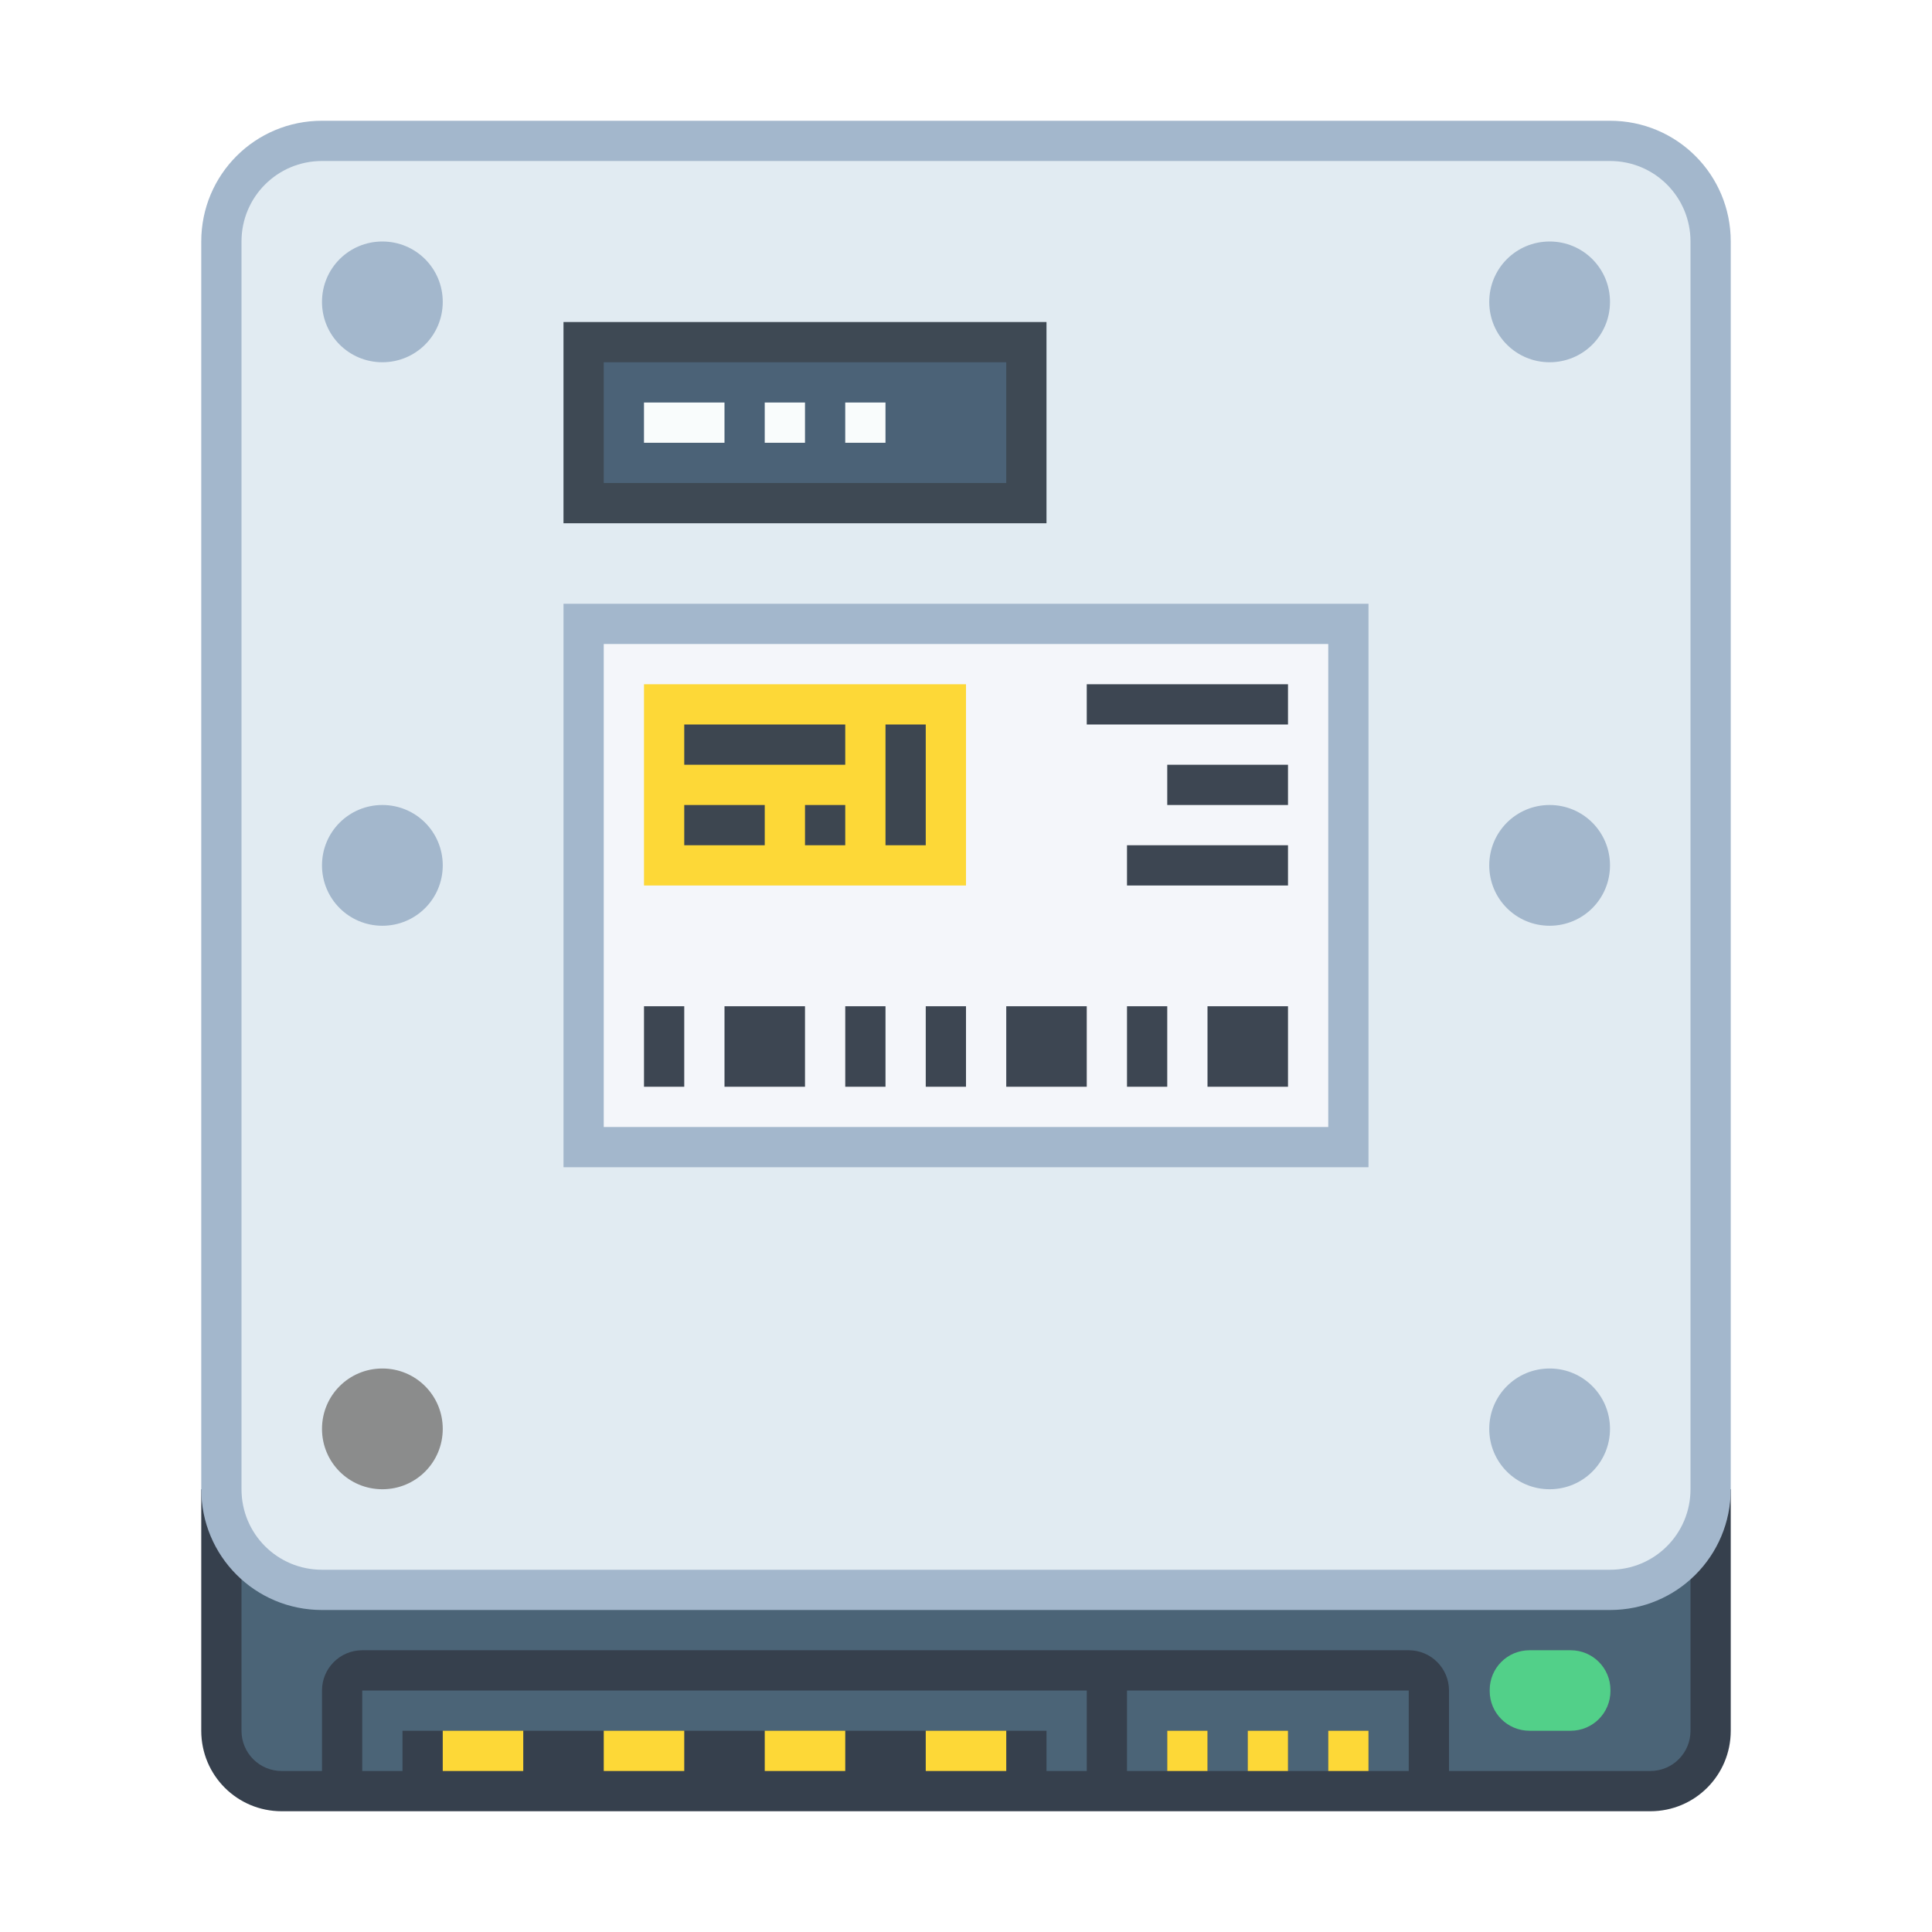
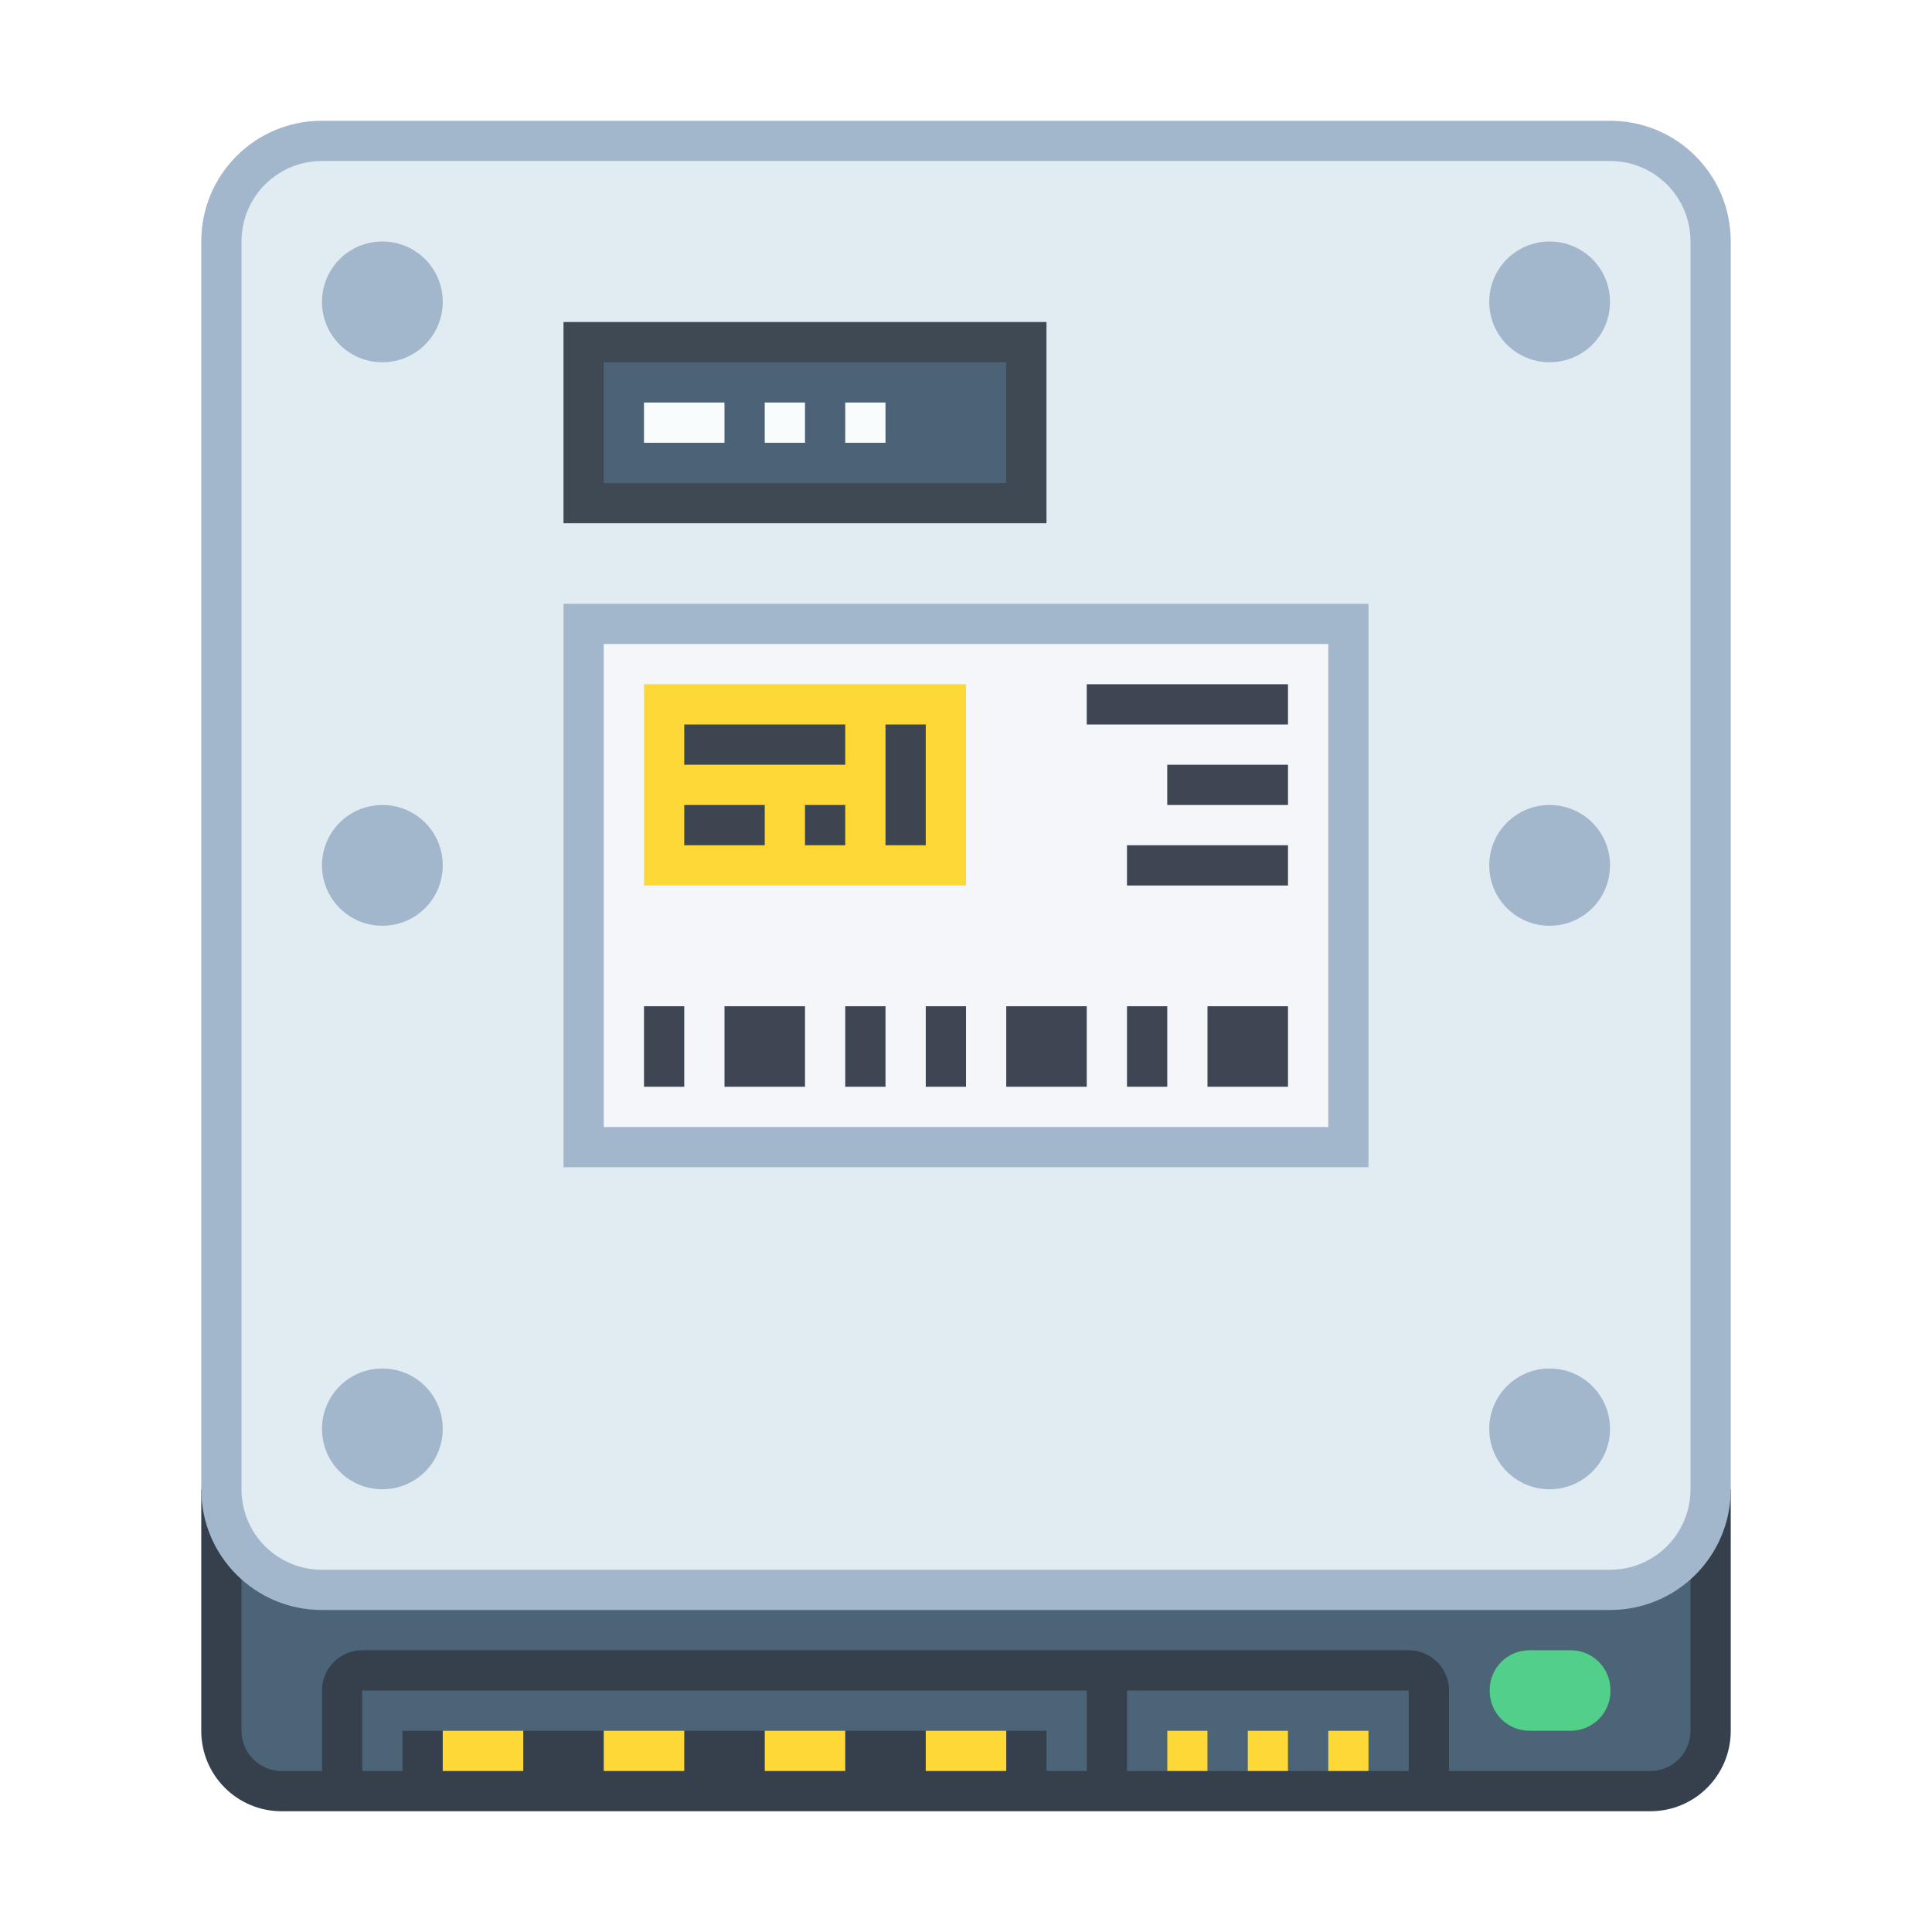
<svg xmlns="http://www.w3.org/2000/svg" width="48" height="48" viewBox="0 0 48 48" version="1.1" id="svg8">
  <defs id="defs2">
    <style type="text/css" id="current-color-scheme">
      .ColorScheme-Text {
        color:#122036;
      }
      </style>
    <style type="text/css" id="current-color-scheme-5">
      .ColorScheme-Text {
        color:#122036;
      }
      </style>
    <style type="text/css" id="current-color-scheme-3">
      .ColorScheme-Text {
        color:#122036;
      }
      </style>
    <style type="text/css" id="current-color-scheme-53">
      .ColorScheme-Text {
        color:#122036;
      }
      </style>
    <style id="current-color-scheme-5-5" type="text/css">
      .ColorScheme-Text {
        color:#122036;
      }
      </style>
    <style id="current-color-scheme-6" type="text/css">
      .ColorScheme-Text {
        color:#122036;
      }
      </style>
    <style id="current-color-scheme-5-2" type="text/css">
      .ColorScheme-Text {
        color:#122036;
      }
      </style>
    <style type="text/css" id="current-color-scheme-2">
      .ColorScheme-Text {
        color:#122036;
      }
      </style>
    <style type="text/css" id="current-color-scheme-5-1">
      .ColorScheme-Text {
        color:#122036;
      }
      </style>
    <style type="text/css" id="current-color-scheme-3-2">
      .ColorScheme-Text {
        color:#122036;
      }
      </style>
    <style type="text/css" id="current-color-scheme-535">
      .ColorScheme-Text {
        color:#122036;
      }
      </style>
    <style id="current-color-scheme-5356" type="text/css">
      .ColorScheme-Text {
        color:#122036;
      }
      </style>
    <style id="current-color-scheme-5-29" type="text/css">
      .ColorScheme-Text {
        color:#122036;
      }
      </style>
    <style id="current-color-scheme-3-1" type="text/css">
      .ColorScheme-Text {
        color:#122036;
      }
      </style>
    <style id="current-color-scheme-53-2" type="text/css">
      .ColorScheme-Text {
        color:#122036;
      }
      </style>
    <style type="text/css" id="current-color-scheme-53562">
      .ColorScheme-Text {
        color:#122036;
      }
      </style>
    <style id="current-color-scheme-5356-9" type="text/css">
      .ColorScheme-Text {
        color:#122036;
      }
      </style>
    <style type="text/css" id="current-color-scheme-5-12">
      .ColorScheme-Text {
        color:#122036;
      }
      </style>
    <style type="text/css" id="current-color-scheme-53-7">
      .ColorScheme-Text {
        color:#122036;
      }
      </style>
    <style type="text/css" id="current-color-scheme-535-0">
      .ColorScheme-Text {
        color:#122036;
      }
      </style>
    <style id="current-color-scheme-5-6" type="text/css">
      .ColorScheme-Text {
        color:#122036;
      }
      </style>
    <style type="text/css" id="current-color-scheme-70">
      .ColorScheme-Text {
        color:#122036;
      }
      </style>
    <style id="current-color-scheme-5-9" type="text/css">
      .ColorScheme-Text {
        color:#122036;
      }
      </style>
    <style id="current-color-scheme-2-9" type="text/css">
      .ColorScheme-Text {
        color:#122036;
      }
      </style>
    <style id="current-color-scheme-1" type="text/css">
      .ColorScheme-Text {
        color:#122036;
      }
      </style>
    <style type="text/css" id="current-color-scheme-10">
      .ColorScheme-Text {
        color:#122036;
      }
      </style>
    <style id="current-color-scheme-0" type="text/css">
      .ColorScheme-Text {
        color:#122036;
      }
      </style>
    <style id="current-color-scheme-26" type="text/css">
      .ColorScheme-Text {
        color:#122036;
      }
      </style>
    <style id="current-color-scheme-7" type="text/css">
      .ColorScheme-Text {
        color:#122036;
      }
      </style>
  </defs>
  <g id="layer1" transform="translate(0,-266.65)">
    <g id="layer1-92" transform="translate(3,1)">
      <g transform="translate(-3,-1)" id="layer1-9">
        <g id="g1066-3" transform="translate(3,2)">
          <path style="opacity:1;fill:#36404d;fill-opacity:1;stroke:none;stroke-width:2;stroke-linecap:round;stroke-linejoin:round;stroke-miterlimit:4;stroke-dasharray:none;stroke-opacity:1" d="m 2,301.65 v 2 1 3 c 0,1.108 0.892,2 2,2 h 34 c 1.108,0 2,-0.892 2,-2 v -3 -1 -2 H 38 4 Z" id="rect979-6" />
          <path style="opacity:1;fill:#4b6477;fill-opacity:1;stroke:none;stroke-width:2;stroke-linecap:round;stroke-linejoin:round;stroke-miterlimit:4;stroke-dasharray:none;stroke-opacity:1" d="M 6 37 L 6 38 L 6 41 L 6 43 C 6 43.554 6.446 44 7 44 L 8 44 L 8 42 C 8 41.723 8.112 41.474 8.293 41.293 C 8.474 41.112 8.723 41 9 41 L 35 41 C 35.277 41 35.526 41.112 35.707 41.293 C 35.888 41.474 36 41.723 36 42 L 36 44 L 41 44 C 41.554 44 42 43.554 42 43 L 42 41 L 42 38 L 42 37 L 41 37 L 7 37 L 6 37 z M 9 42 L 9 44 L 10 44 L 10 43 L 11 43 L 26 43 L 26 44 L 27 44 L 27 43 L 27 42 L 26 42 L 11 42 L 10 42 L 9 42 z M 28 42 L 28 43 L 28 44 L 29 44 L 29 43 L 30 43 L 30 44 L 31 44 L 31 43 L 32 43 L 32 44 L 33 44 L 33 43 L 34 43 L 34 44 L 35 44 L 35 43 L 35 42 L 28 42 z " transform="translate(-3,264.65)" id="rect981-0" />
          <path style="opacity:1;fill:#a3b7cc;fill-opacity:1;stroke:none;stroke-width:2;stroke-linecap:round;stroke-linejoin:round;stroke-miterlimit:4;stroke-dasharray:none;stroke-opacity:1" d="m 5,267.65 h 32 c 1.662,0 3,1.338 3,3 v 31 c 0,1.662 -1.338,3 -3,3 H 5 c -1.662,0 -3,-1.338 -3,-3 v -31 c 0,-1.662 1.338,-3 3,-3 z" id="rect975-6" />
-           <path style="opacity:1;fill:#e1ebf2;fill-opacity:1;stroke:none;stroke-width:2;stroke-linecap:round;stroke-linejoin:round;stroke-miterlimit:4;stroke-dasharray:none;stroke-opacity:1" d="M 8 4 C 6.892 4 6 4.892 6 6 L 6 37 C 6 38.108 6.892 39 8 39 L 40 39 C 41.108 39 42 38.108 42 37 L 42 6 C 42 4.892 41.108 4 40 4 L 8 4 z M 9.5 6 C 10.331 6 11 6.669 11 7.5 C 11 8.331 10.331 9 9.5 9 C 8.669 9 8 8.331 8 7.5 C 8 6.669 8.669 6 9.5 6 z M 38.5 6 C 39.331 6 40 6.669 40 7.5 C 40 8.331 39.331 9 38.5 9 C 37.669 9 37 8.331 37 7.5 C 37 6.669 37.669 6 38.5 6 z M 14 15 L 34 15 L 34 29 L 14 29 L 14 15 z M 9.5 20 C 10.331 20 11 20.669 11 21.5 C 11 22.331 10.331 23 9.5 23 C 8.669 23 8 22.331 8 21.5 C 8 20.669 8.669 20 9.5 20 z M 38.5 20 C 39.331 20 40 20.669 40 21.5 C 40 22.331 39.331 23 38.5 23 C 37.669 23 37 22.331 37 21.5 C 37 20.669 37.669 20 38.5 20 z M 38.5 34 C 39.331 34 40 34.669 40 35.5 C 40 36.331 39.331 37 38.5 37 C 37.669 37 37 36.331 37 35.5 C 37 34.669 37.669 34 38.5 34 z " transform="translate(-3,264.65)" id="rect977-2" />
+           <path style="opacity:1;fill:#e1ebf2;fill-opacity:1;stroke:none;stroke-width:2;stroke-linecap:round;stroke-linejoin:round;stroke-miterlimit:4;stroke-dasharray:none;stroke-opacity:1" d="M 8 4 C 6.892 4 6 4.892 6 6 L 6 37 C 6 38.108 6.892 39 8 39 L 40 39 C 41.108 39 42 38.108 42 37 L 42 6 C 42 4.892 41.108 4 40 4 L 8 4 z M 9.5 6 C 10.331 6 11 6.669 11 7.5 C 11 8.331 10.331 9 9.5 9 C 8.669 9 8 8.331 8 7.5 C 8 6.669 8.669 6 9.5 6 z M 38.5 6 C 39.331 6 40 6.669 40 7.5 C 40 8.331 39.331 9 38.5 9 C 37.669 9 37 8.331 37 7.5 C 37 6.669 37.669 6 38.5 6 z M 14 15 L 34 15 L 34 29 L 14 29 L 14 15 z M 9.5 20 C 10.331 20 11 20.669 11 21.5 C 11 22.331 10.331 23 9.5 23 C 8.669 23 8 22.331 8 21.5 C 8 20.669 8.669 20 9.5 20 z M 38.5 20 C 39.331 20 40 20.669 40 21.5 C 40 22.331 39.331 23 38.5 23 C 37.669 23 37 22.331 37 21.5 C 37 20.669 37.669 20 38.5 20 z M 9.5 34 C 10.331 34 11 34.669 11 35.5 C 11 36.331 10.331 37 9.5 37 C 8.669 37 8 36.331 8 35.5 C 8 34.669 8.669 34 9.5 34 z M 38.5 34 C 39.331 34 40 34.669 40 35.5 C 40 36.331 39.331 37 38.5 37 C 37.669 37 37 36.331 37 35.5 C 37 34.669 37.669 34 38.5 34 z " transform="translate(-3,264.65)" id="rect977-2" />
          <g id="g1039" transform="translate(52,2)">
            <path id="rect948" d="m -40,278.65 h 18 v 12 h -18 z" style="opacity:0.99;vector-effect:none;fill:#f5f7fa;fill-opacity:1;stroke:none;stroke-width:2;stroke-linecap:round;stroke-linejoin:round;stroke-miterlimit:4;stroke-dasharray:none;stroke-dashoffset:0;stroke-opacity:1" />
            <path id="rect953" d="m -39,279.65 h 8 v 5 h -8 z" style="opacity:0.99;vector-effect:none;fill:#fdd835;fill-opacity:1;stroke:none;stroke-width:2;stroke-linecap:round;stroke-linejoin:round;stroke-miterlimit:4;stroke-dasharray:none;stroke-dashoffset:0;stroke-opacity:1" />
            <path style="opacity:0.99;vector-effect:none;fill:#3b4551;fill-opacity:1;stroke:none;stroke-width:2;stroke-linecap:round;stroke-linejoin:round;stroke-miterlimit:4;stroke-dasharray:none;stroke-dashoffset:0;stroke-opacity:1" d="m -28,279.65 v 1 h 5 v -1 z m -10,1 v 1 h 4 v -1 z m 5,0 v 3 h 1 v -3 z m 7,1 v 1 h 3 v -1 z m -12,1 v 1 h 2 v -1 z m 3,0 v 1 h 1 v -1 z m 8,1 v 1 h 4 v -1 z m -12,4 v 2 h 1 v -2 z m 2,0 v 2 h 2 v -2 z m 3,0 v 2 h 1 v -2 z m 2,0 v 2 h 1 v -2 z m 2,0 v 2 h 2 v -2 z m 3,0 v 2 h 1 v -2 z m 2,0 v 2 h 2 v -2 z" id="rect955" />
          </g>
        </g>
        <g id="layer1-7-2" transform="translate(8e-6,1.5e-5)">
          <g transform="translate(35,-15)" id="g1535-8">
            <g transform="translate(-35,15)" id="g911-9">
              <g transform="translate(-24,-4)" id="g5422-7">
                <g id="layer1-6-0-3" transform="matrix(1.466667,0,0,1.466667,24.53333,-142.9033)">
                  <g id="g1473-9-6" transform="translate(31,2)" />
                </g>
                <g id="layer1-6-1-1" transform="matrix(1.466667,0,0,1.466667,24.73333,-143.0367)">
                  <g id="g1605-2-2" style="opacity:0.98" transform="translate(19,-11.99998)">
                    <g transform="translate(-24,295.65)" style="fill:none;fill-rule:evenodd;stroke:none;stroke-width:1;stroke-linejoin:round" id="Page-1-6-9">
                      <g style="stroke:#333333;stroke-width:2" id="Artboard-4-0-3" transform="translate(-532,-115)">
                        <g id="12-6-1" transform="translate(532,115)" />
                      </g>
                    </g>
                  </g>
                </g>
              </g>
            </g>
          </g>
        </g>
        <path style="opacity:1;fill:#52d089;fill-opacity:1;stroke:none;stroke-width:2;stroke-linecap:round;stroke-linejoin:round;stroke-miterlimit:4;stroke-dasharray:none;stroke-opacity:1" d="m 38,307.65 h 1.022 c 0.548,0 0.989,0.441 0.989,0.989 v 0.022 c 0,0.548 -0.441,0.989 -0.989,0.989 H 38 c -0.548,0 -0.989,-0.441 -0.989,-0.989 v -0.022 c 0,-0.548 0.441,-0.989 0.989,-0.989 z" id="rect885-9" />
        <path style="opacity:1;fill:#fdd837;fill-opacity:1;stroke:none;stroke-width:2;stroke-linecap:round;stroke-linejoin:round;stroke-miterlimit:4;stroke-dasharray:none;stroke-opacity:1" d="M 11 43 L 11 44 L 13 44 L 13 43 L 11 43 z M 15 43 L 15 44 L 17 44 L 17 43 L 15 43 z M 19 43 L 19 44 L 21 44 L 21 43 L 19 43 z M 23 43 L 23 44 L 25 44 L 25 43 L 23 43 z M 29 43 L 29 44 L 30 44 L 30 43 L 29 43 z M 31 43 L 31 44 L 32 44 L 32 43 L 31 43 z M 33 43 L 33 44 L 34 44 L 34 43 L 33 43 z " transform="translate(0,266.65)" id="rect1045" />
      </g>
-       <path style="opacity:1;fill:#8b8c8c;fill-opacity:1;stroke:none;stroke-width:2;stroke-linecap:round;stroke-linejoin:round;stroke-miterlimit:4;stroke-dasharray:none;stroke-opacity:1" d="m 6.5,299.65 c 0.831,0 1.5,0.669 1.5,1.5 0,0.831 -0.669,1.5 -1.5,1.5 -0.831,0 -1.5,-0.669 -1.5,-1.5 0,-0.831 0.669,-1.5 1.5,-1.5 z" id="path942" />
    </g>
    <g id="layer1-7" transform="translate(8e-6,1.5e-5)">
      <g transform="translate(35,-15)" id="g1535">
        <g transform="translate(-35,15)" id="g911">
          <g transform="translate(-24,-4)" id="g5422">
            <g id="layer1-6-0" transform="matrix(1.466667,0,0,1.466667,24.53333,-142.9033)">
              <g id="g1473-9" transform="translate(31,2)" />
            </g>
            <g id="layer1-6-1" transform="matrix(1.466667,0,0,1.466667,24.73333,-143.0367)">
              <g id="g1605-2" style="opacity:0.98" transform="translate(19,-11.99998)">
                <g transform="translate(-24,295.65)" style="fill:none;fill-rule:evenodd;stroke:none;stroke-width:1;stroke-linejoin:round" id="Page-1-6">
                  <g style="stroke:#333333;stroke-width:2" id="Artboard-4-0" transform="translate(-532,-115)">
                    <g id="12-6" transform="translate(532,115)" />
                  </g>
                </g>
              </g>
            </g>
          </g>
        </g>
      </g>
    </g>
    <g transform="translate(-28.47829,-3.242641)" id="layer1-1">
      <g transform="translate(13,-7)" id="g1645">
        <g id="layer1-2" transform="translate(31,25.99999)" />
        <g id="g1176">
          <g transform="translate(-57,-96)" id="g894">
            <path style="opacity:0.98;fill:#3b4551;fill-opacity:1;stroke:none;stroke-width:2;stroke-linecap:round;stroke-linejoin:round;stroke-miterlimit:4;stroke-dasharray:none;stroke-dashoffset:0;stroke-opacity:1" d="m 86.478,380.893 h 12 v 5 h -12 z" id="rect1082-2" />
            <path style="opacity:0.98;fill:#4b6377;fill-opacity:1;stroke:none;stroke-width:2;stroke-linecap:round;stroke-linejoin:round;stroke-miterlimit:4;stroke-dasharray:none;stroke-dashoffset:0;stroke-opacity:1" d="m 87.478,381.893 h 10 v 3 h -10 z" id="rect1084-7" />
            <path style="opacity:0.98;fill:#fdffff;fill-opacity:1;stroke:none;stroke-width:2;stroke-linecap:round;stroke-linejoin:round;stroke-miterlimit:4;stroke-dasharray:none;stroke-dashoffset:0;stroke-opacity:1" d="m 88.478,382.893 h 2 v 1 h -2 z" id="rect1098-0" />
            <path style="opacity:0.98;fill:#fdffff;fill-opacity:1;stroke:none;stroke-width:2;stroke-linecap:round;stroke-linejoin:round;stroke-miterlimit:4;stroke-dasharray:none;stroke-dashoffset:0;stroke-opacity:1" d="m 91.478,382.893 h 1 v 1 h -1 z" id="rect1100-9" />
            <path style="opacity:0.98;fill:#fdffff;fill-opacity:1;stroke:none;stroke-width:2;stroke-linecap:round;stroke-linejoin:round;stroke-miterlimit:4;stroke-dasharray:none;stroke-dashoffset:0;stroke-opacity:1" d="m 93.478,382.893 h 1 v 1 h -1 z" id="rect1102-3" />
          </g>
        </g>
      </g>
    </g>
  </g>
</svg>
